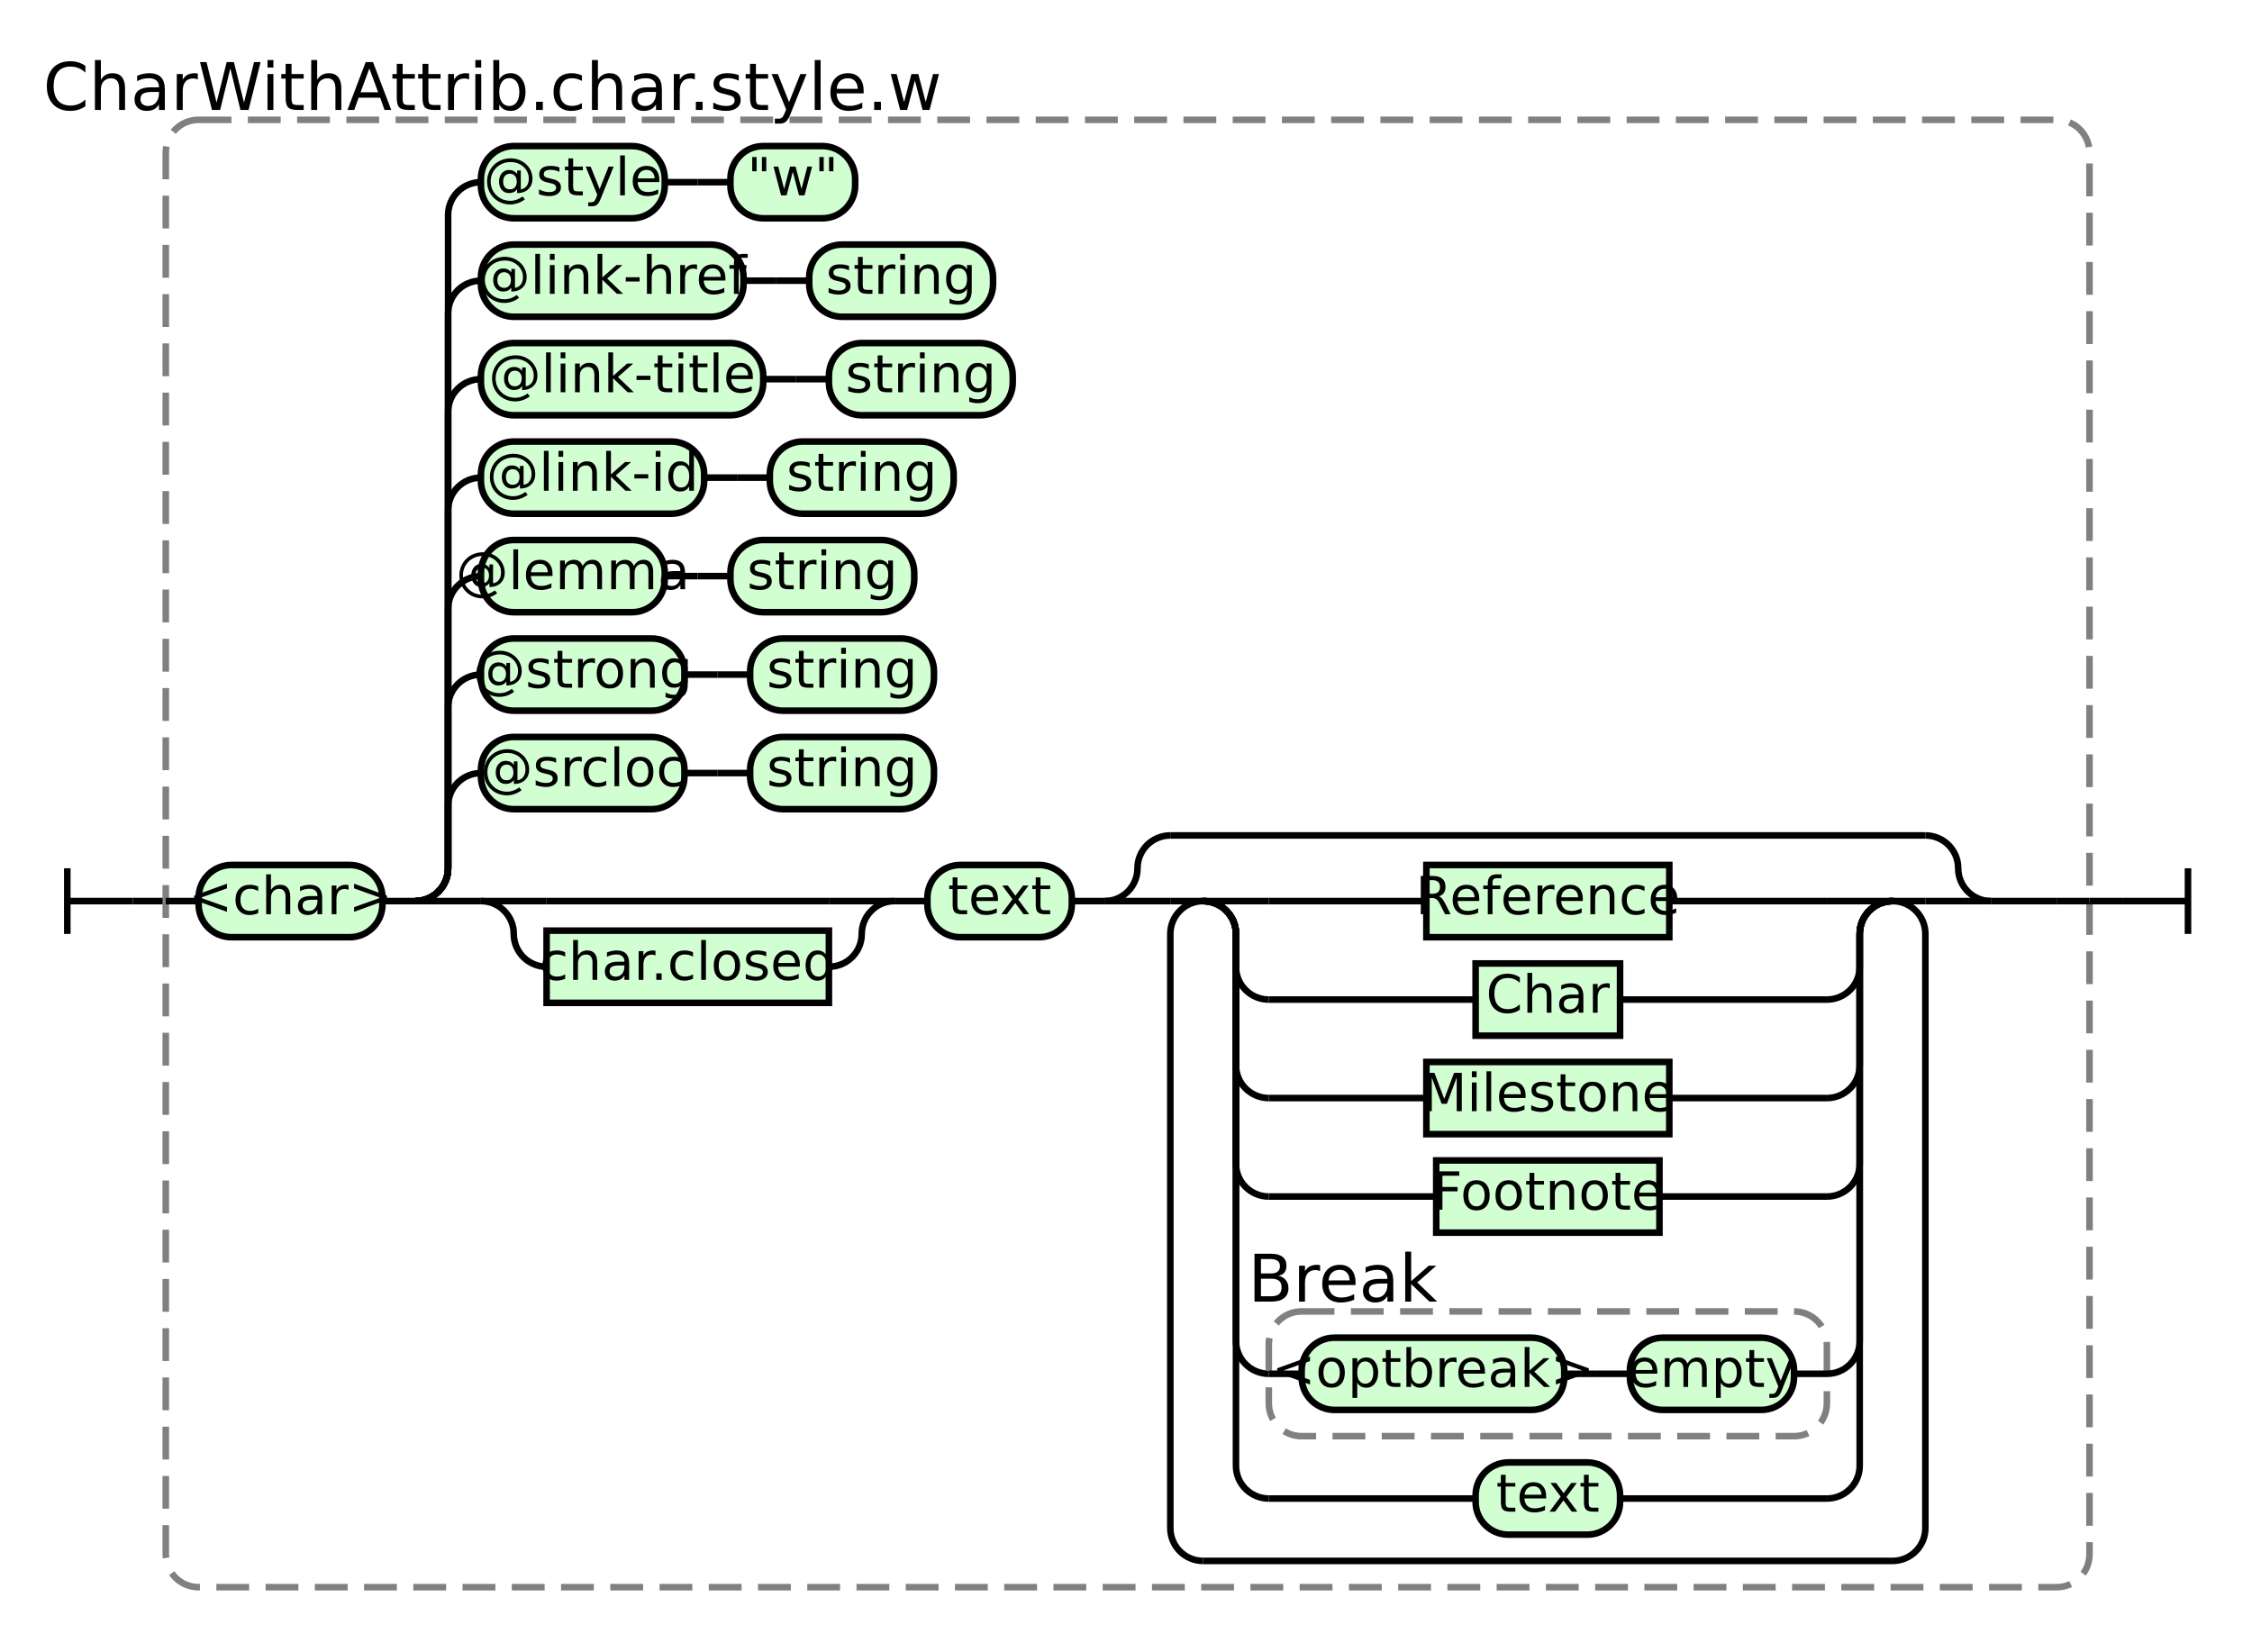
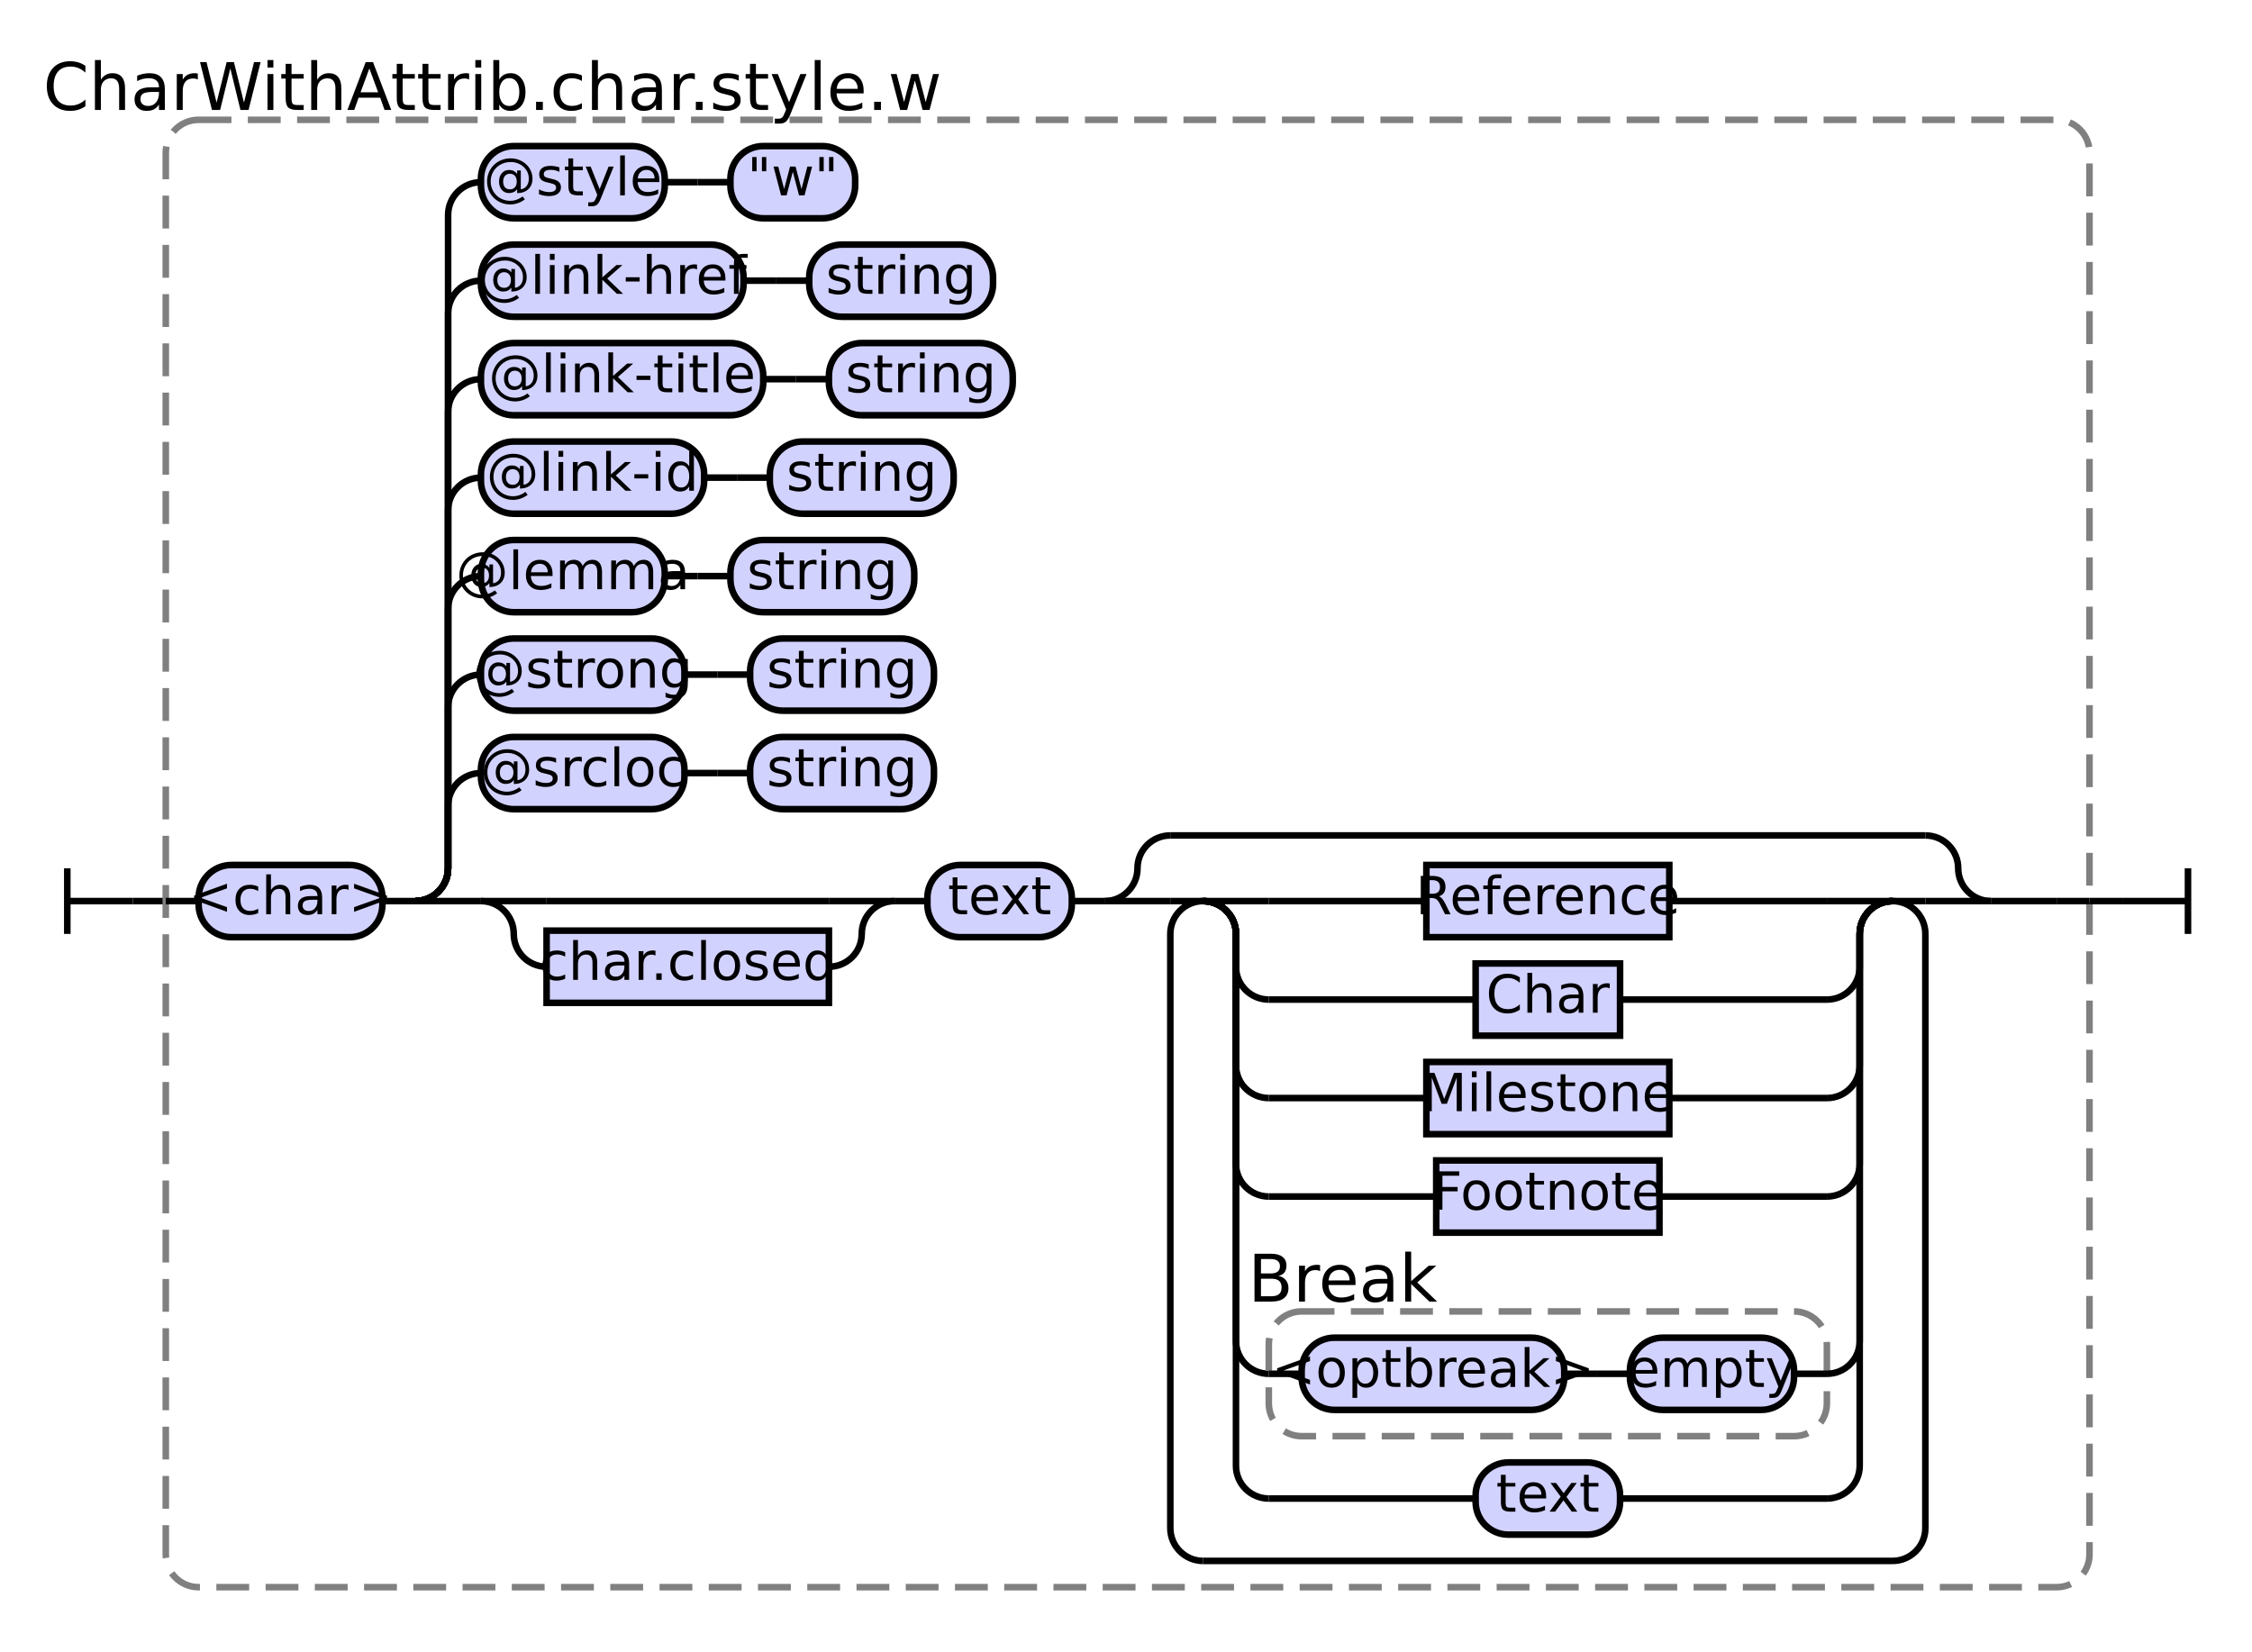
<svg xmlns="http://www.w3.org/2000/svg" class="railroad-diagram" height="503" viewBox="0 0 686 503" width="686">
  <g transform="translate(.5 .5)">
    <style>/*  */
    svg.railroad-diagram {
        background-color:hsl(30,20%,95%);
    }
    svg.railroad-diagram path {
        stroke-width: 2;
        stroke: black;
        fill: none;
    }
    svg.railroad-diagram text {
        font-size: 12pt;
        text-anchor: middle;
-         font-family: DejaVu Sans
+         font-family: DejaVu Sans;
    }
    svg.railroad-diagram text.label {
        text-anchor:start;
    }
    svg.railroad-diagram text.comment {
        font-family: DejaVu Sans;
        font-size: 15pt;
    }
    svg.railroad-diagram rect{
        stroke-width: 2;
        stroke:black;
-         fill: rgb(210, 255, 210);
+         fill: rgb(210, 210, 255);
    }
    svg.railroad-diagram rect.group-box {
        stroke: gray;
        stroke-dasharray: 10 5;
        fill: none;
    }
    .terminal {
        font-family: DejaVu Sans;
    }

/*  */
</style>
    <g>
      <path d="M 20 264 v 20 m 0 -10 h 20" />
    </g>
    <path d="M 40 274 h 10" />
    <g>
      <path d="M 50 274 h 0.0" />
      <path d="M 636.0 274 h 0.0" />
      <rect class="group-box" height="447" rx="10" ry="10" width="586" x="50.0" y="36" />
      <g>
        <path d="M 50.0 274 h 10.0" />
        <path d="M 626.0 274 h 10.0" />
        <g class="terminal ">
          <path d="M 60.0 274 h 0.0" />
          <path d="M 116.0 274 h 0.0" />
          <rect height="22" rx="10" ry="10" width="56" x="60.0" y="263" />
          <text x="88.0" y="278">&lt;char&gt;</text>
        </g>
        <path d="M 116.0 274 h 10" />
        <g>
          <path d="M 126.0 274 h 0.0" />
          <path d="M 626.0 274 h 0.0" />
          <path d="M 126.0 274 a 10 10 0 0 0 10 -10 v -19 a 10 10 0 0 1 10 -10" />
          <g>
            <path d="M 146.0 235 h 0.0" />
            <path d="M 284.0 235 h 0.0" />
            <g class="terminal ">
              <path d="M 146.0 235 h 0.0" />
              <path d="M 208.0 235 h 0.0" />
              <rect height="22" rx="10" ry="10" width="62" x="146.0" y="224" />
              <text x="177.0" y="239">@srcloc</text>
            </g>
            <path d="M 208.0 235 h 10" />
            <path d="M 218.0 235 h 10" />
            <g class="terminal ">
              <path d="M 228.0 235 h 0.0" />
              <path d="M 284.0 235 h 0.0" />
              <rect height="22" rx="10" ry="10" width="56" x="228.0" y="224" />
              <text x="256.0" y="239">string</text>
            </g>
          </g>
          <path d="M 126.0 274 a 10 10 0 0 0 10 -10 v -49 a 10 10 0 0 1 10 -10" />
          <g>
            <path d="M 146.0 205 h 0.0" />
            <path d="M 284.0 205 h 0.0" />
            <g class="terminal ">
              <path d="M 146.0 205 h 0.0" />
              <path d="M 208.0 205 h 0.0" />
              <rect height="22" rx="10" ry="10" width="62" x="146.0" y="194" />
              <text x="177.0" y="209">@strong</text>
            </g>
            <path d="M 208.0 205 h 10" />
            <path d="M 218.0 205 h 10" />
            <g class="terminal ">
              <path d="M 228.0 205 h 0.0" />
              <path d="M 284.0 205 h 0.0" />
              <rect height="22" rx="10" ry="10" width="56" x="228.0" y="194" />
              <text x="256.0" y="209">string</text>
            </g>
          </g>
          <path d="M 126.0 274 a 10 10 0 0 0 10 -10 v -79 a 10 10 0 0 1 10 -10" />
          <g>
            <path d="M 146.0 175 h 0.0" />
            <path d="M 278.0 175 h 0.0" />
            <g class="terminal ">
              <path d="M 146.0 175 h 0.0" />
              <path d="M 202.0 175 h 0.0" />
              <rect height="22" rx="10" ry="10" width="56" x="146.0" y="164" />
              <text x="174.0" y="179">@lemma</text>
            </g>
            <path d="M 202.0 175 h 10" />
            <path d="M 212.0 175 h 10" />
            <g class="terminal ">
              <path d="M 222.0 175 h 0.0" />
              <path d="M 278.0 175 h 0.0" />
              <rect height="22" rx="10" ry="10" width="56" x="222.0" y="164" />
              <text x="250.0" y="179">string</text>
            </g>
          </g>
          <path d="M 126.0 274 a 10 10 0 0 0 10 -10 v -109 a 10 10 0 0 1 10 -10" />
          <g>
            <path d="M 146.0 145 h 0.0" />
            <path d="M 290.0 145 h 0.0" />
            <g class="terminal ">
              <path d="M 146.0 145 h 0.0" />
              <path d="M 214.0 145 h 0.0" />
              <rect height="22" rx="10" ry="10" width="68" x="146.0" y="134" />
              <text x="180.0" y="149">@link-id</text>
            </g>
            <path d="M 214.0 145 h 10" />
            <path d="M 224.0 145 h 10" />
            <g class="terminal ">
              <path d="M 234.0 145 h 0.0" />
              <path d="M 290.0 145 h 0.0" />
              <rect height="22" rx="10" ry="10" width="56" x="234.0" y="134" />
              <text x="262.0" y="149">string</text>
            </g>
          </g>
          <path d="M 126.0 274 a 10 10 0 0 0 10 -10 v -139 a 10 10 0 0 1 10 -10" />
          <g>
            <path d="M 146.0 115 h 0.0" />
            <path d="M 308.0 115 h 0.0" />
            <g class="terminal ">
              <path d="M 146.0 115 h 0.0" />
              <path d="M 232.0 115 h 0.0" />
              <rect height="22" rx="10" ry="10" width="86" x="146.0" y="104" />
              <text x="189.0" y="119">@link-title</text>
            </g>
            <path d="M 232.0 115 h 10" />
            <path d="M 242.0 115 h 10" />
            <g class="terminal ">
              <path d="M 252.0 115 h 0.0" />
              <path d="M 308.0 115 h 0.0" />
              <rect height="22" rx="10" ry="10" width="56" x="252.0" y="104" />
              <text x="280.0" y="119">string</text>
            </g>
          </g>
          <path d="M 126.0 274 a 10 10 0 0 0 10 -10 v -169 a 10 10 0 0 1 10 -10" />
          <g>
            <path d="M 146.0 85 h 0.0" />
            <path d="M 302.0 85 h 0.0" />
            <g class="terminal ">
              <path d="M 146.0 85 h 0.0" />
              <path d="M 226.0 85 h 0.0" />
              <rect height="22" rx="10" ry="10" width="80" x="146.0" y="74" />
              <text x="186.0" y="89">@link-href</text>
            </g>
            <path d="M 226.0 85 h 10" />
            <path d="M 236.0 85 h 10" />
            <g class="terminal ">
              <path d="M 246.0 85 h 0.0" />
              <path d="M 302.0 85 h 0.0" />
              <rect height="22" rx="10" ry="10" width="56" x="246.0" y="74" />
              <text x="274.0" y="89">string</text>
            </g>
          </g>
          <path d="M 126.0 274 a 10 10 0 0 0 10 -10 v -199 a 10 10 0 0 1 10 -10" />
          <g>
            <path d="M 146.0 55 h 0.0" />
            <path d="M 260.0 55 h 0.0" />
            <g class="terminal ">
              <path d="M 146.0 55 h 0.0" />
              <path d="M 202.0 55 h 0.0" />
              <rect height="22" rx="10" ry="10" width="56" x="146.0" y="44" />
              <text x="174.0" y="59">@style</text>
            </g>
            <path d="M 202.0 55 h 10" />
            <path d="M 212.0 55 h 10" />
            <g class="terminal ">
              <path d="M 222.0 55 h 0.0" />
              <path d="M 260.0 55 h 0.0" />
              <rect height="22" rx="10" ry="10" width="38" x="222.0" y="44" />
              <text x="241.0" y="59">"w"</text>
            </g>
          </g>
          <path d="M 126.0 274 h 20" />
          <g>
            <path d="M 146.0 274 h 0.0" />
            <path d="M 606.0 274 h 0.0" />
            <g>
              <path d="M 146.0 274 h 0.0" />
              <path d="M 272.0 274 h 0.0" />
              <path d="M 146.0 274 h 20" />
              <g>
                <path d="M 166.0 274 h 86" />
              </g>
              <path d="M 252.0 274 h 20" />
              <path d="M 146.0 274 a 10 10 0 0 1 10 10 v 0 a 10 10 0 0 0 10 10" />
              <g class="non-terminal ">
                <path d="M 166.0 294 h 0.0" />
                <path d="M 252.0 294 h 0.0" />
                <rect height="22" width="86" x="166.0" y="283" />
                <text x="209.0" y="298">char.closed</text>
              </g>
              <path d="M 252.0 294 a 10 10 0 0 0 10 -10 v 0 a 10 10 0 0 1 10 -10" />
            </g>
            <path d="M 272.0 274 h 10" />
            <g class="terminal ">
              <path d="M 282.0 274 h 0.0" />
              <path d="M 326.0 274 h 0.0" />
              <rect height="22" rx="10" ry="10" width="44" x="282.0" y="263" />
              <text x="304.0" y="278">text</text>
            </g>
            <path d="M 326.0 274 h 10" />
            <g>
              <path d="M 336.0 274 h 0.0" />
              <path d="M 606.0 274 h 0.0" />
              <path d="M 336.0 274 a 10 10 0 0 0 10 -10 v 0 a 10 10 0 0 1 10 -10" />
              <g>
                <path d="M 356.0 254 h 230" />
              </g>
              <path d="M 586.0 254 a 10 10 0 0 1 10 10 v 0 a 10 10 0 0 0 10 10" />
              <path d="M 336.0 274 h 20" />
              <g>
                <path d="M 356.0 274 h 0.0" />
                <path d="M 586.0 274 h 0.0" />
                <path d="M 356.0 274 h 10" />
                <g>
                  <path d="M 366.0 274 h 0.0" />
                  <path d="M 576.0 274 h 0.0" />
                  <path d="M 366.0 274 h 20" />
                  <g class="non-terminal ">
                    <path d="M 386.0 274 h 48.0" />
                    <path d="M 508.0 274 h 48.0" />
                    <rect height="22" width="74" x="434.0" y="263" />
                    <text x="471.0" y="278">Reference</text>
                  </g>
                  <path d="M 556.0 274 h 20" />
                  <path d="M 366.0 274 a 10 10 0 0 1 10 10 v 10 a 10 10 0 0 0 10 10" />
                  <g class="non-terminal ">
                    <path d="M 386.0 304 h 63.0" />
                    <path d="M 493.0 304 h 63.0" />
                    <rect height="22" width="44" x="449.0" y="293" />
                    <text x="471.0" y="308">Char</text>
                  </g>
                  <path d="M 556.0 304 a 10 10 0 0 0 10 -10 v -10 a 10 10 0 0 1 10 -10" />
                  <path d="M 366.0 274 a 10 10 0 0 1 10 10 v 40 a 10 10 0 0 0 10 10" />
                  <g class="non-terminal ">
                    <path d="M 386.0 334 h 48.0" />
                    <path d="M 508.0 334 h 48.0" />
                    <rect height="22" width="74" x="434.0" y="323" />
                    <text x="471.0" y="338">Milestone</text>
                  </g>
                  <path d="M 556.0 334 a 10 10 0 0 0 10 -10 v -40 a 10 10 0 0 1 10 -10" />
                  <path d="M 366.0 274 a 10 10 0 0 1 10 10 v 70 a 10 10 0 0 0 10 10" />
                  <g class="non-terminal ">
                    <path d="M 386.0 364 h 51.0" />
                    <path d="M 505.0 364 h 51.0" />
                    <rect height="22" width="68" x="437.0" y="353" />
                    <text x="471.0" y="368">Footnote</text>
                  </g>
                  <path d="M 556.0 364 a 10 10 0 0 0 10 -10 v -70 a 10 10 0 0 1 10 -10" />
                  <path d="M 366.0 274 a 10 10 0 0 1 10 10 v 124 a 10 10 0 0 0 10 10" />
                  <g>
                    <path d="M 386.0 418 h 0.0" />
                    <path d="M 556.0 418 h 0.0" />
                    <rect class="group-box" height="38" rx="10" ry="10" width="170" x="386.0" y="399" />
                    <g>
                      <path d="M 386.0 418 h 10.0" />
                      <path d="M 546.0 418 h 10.0" />
                      <g class="terminal ">
                        <path d="M 396.0 418 h 0.0" />
                        <path d="M 476.0 418 h 0.0" />
                        <rect height="22" rx="10" ry="10" width="80" x="396.0" y="407" />
                        <text x="436.0" y="422">&lt;optbreak&gt;</text>
                      </g>
                      <path d="M 476.0 418 h 10" />
                      <path d="M 486.0 418 h 10" />
                      <g class="terminal ">
                        <path d="M 496.0 418 h 0.0" />
                        <path d="M 546.0 418 h 0.0" />
                        <rect height="22" rx="10" ry="10" width="50" x="496.0" y="407" />
                        <text x="521.0" y="422">empty</text>
                      </g>
                    </g>
                    <g class="non-terminal ">
                      <path d="M 386.0 391 h 0.0" />
                      <path d="M 431.0 391 h 0.0" />
                      <text class="comment" x="408.5" y="396">Break</text>
                    </g>
                  </g>
                  <path d="M 556.0 418 a 10 10 0 0 0 10 -10 v -124 a 10 10 0 0 1 10 -10" />
                  <path d="M 366.0 274 a 10 10 0 0 1 10 10 v 162 a 10 10 0 0 0 10 10" />
                  <g class="terminal ">
                    <path d="M 386.0 456 h 63.0" />
                    <path d="M 493.0 456 h 63.0" />
                    <rect height="22" rx="10" ry="10" width="44" x="449.0" y="445" />
                    <text x="471.0" y="460">text</text>
                  </g>
                  <path d="M 556.0 456 a 10 10 0 0 0 10 -10 v -162 a 10 10 0 0 1 10 -10" />
                </g>
                <path d="M 576.0 274 h 10" />
                <path d="M 366.0 274 a 10 10 0 0 0 -10 10 v 181 a 10 10 0 0 0 10 10" />
                <g>
                  <path d="M 366.0 475 h 210" />
                </g>
                <path d="M 576.0 475 a 10 10 0 0 0 10 -10 v -181 a 10 10 0 0 0 -10 -10" />
              </g>
              <path d="M 586.0 274 h 20" />
            </g>
          </g>
          <path d="M 606.0 274 h 20" />
        </g>
      </g>
      <g class="non-terminal ">
        <path d="M 50.0 28 h 0.0" />
        <path d="M 249.0 28 h 0.0" />
        <text class="comment" x="149.5" y="33">CharWithAttrib.char.style.w</text>
      </g>
    </g>
    <path d="M 636 274 h 10" />
    <path d="M 646 274 h 20 m 0 -10 v 20" />
  </g>
</svg>
